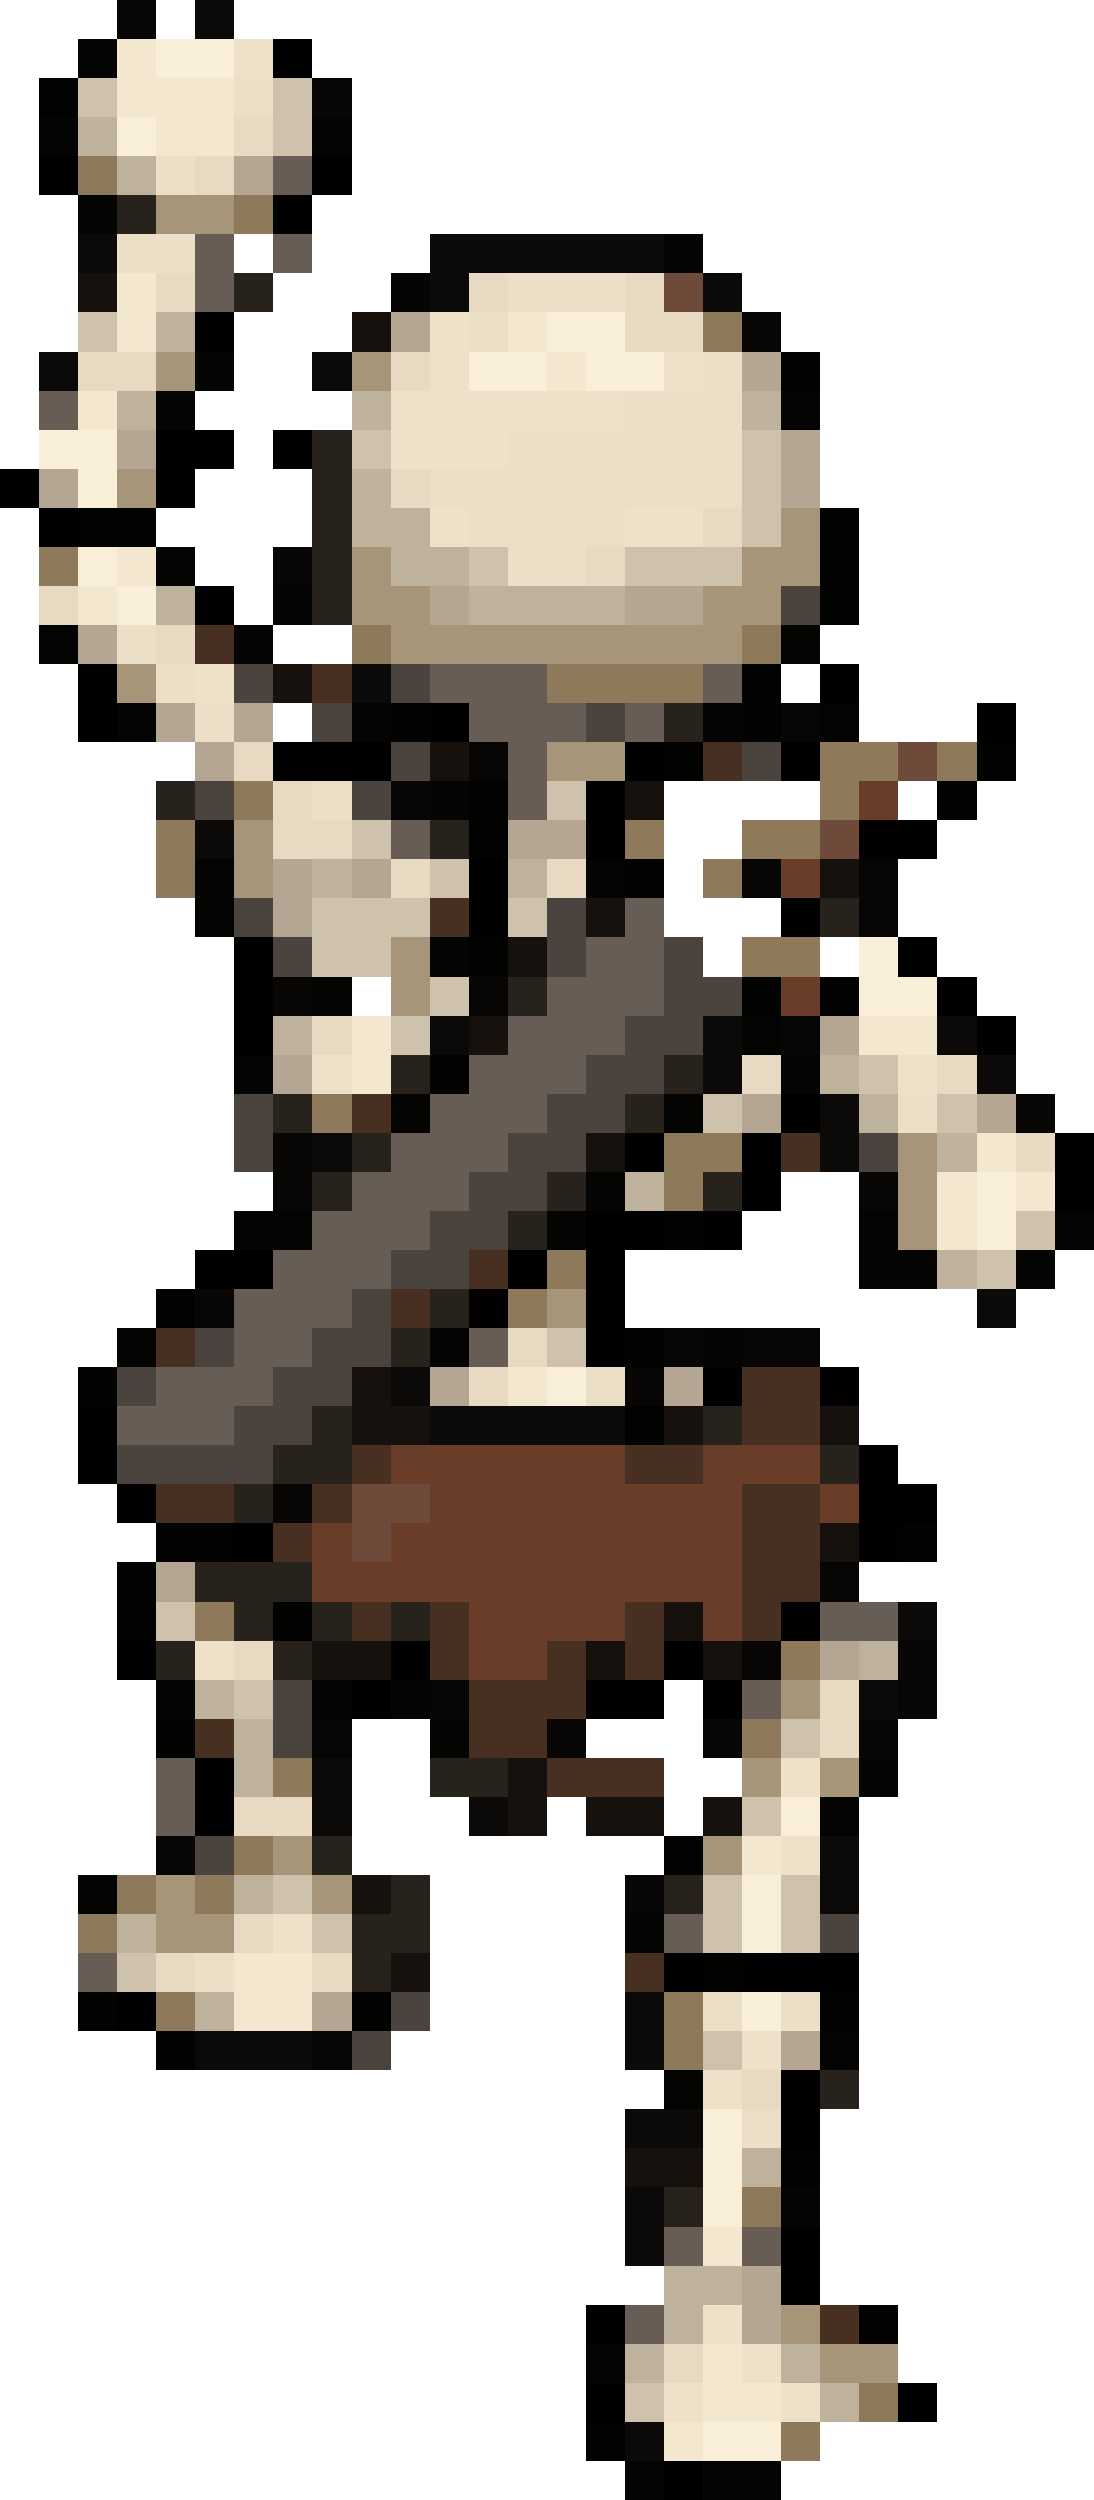
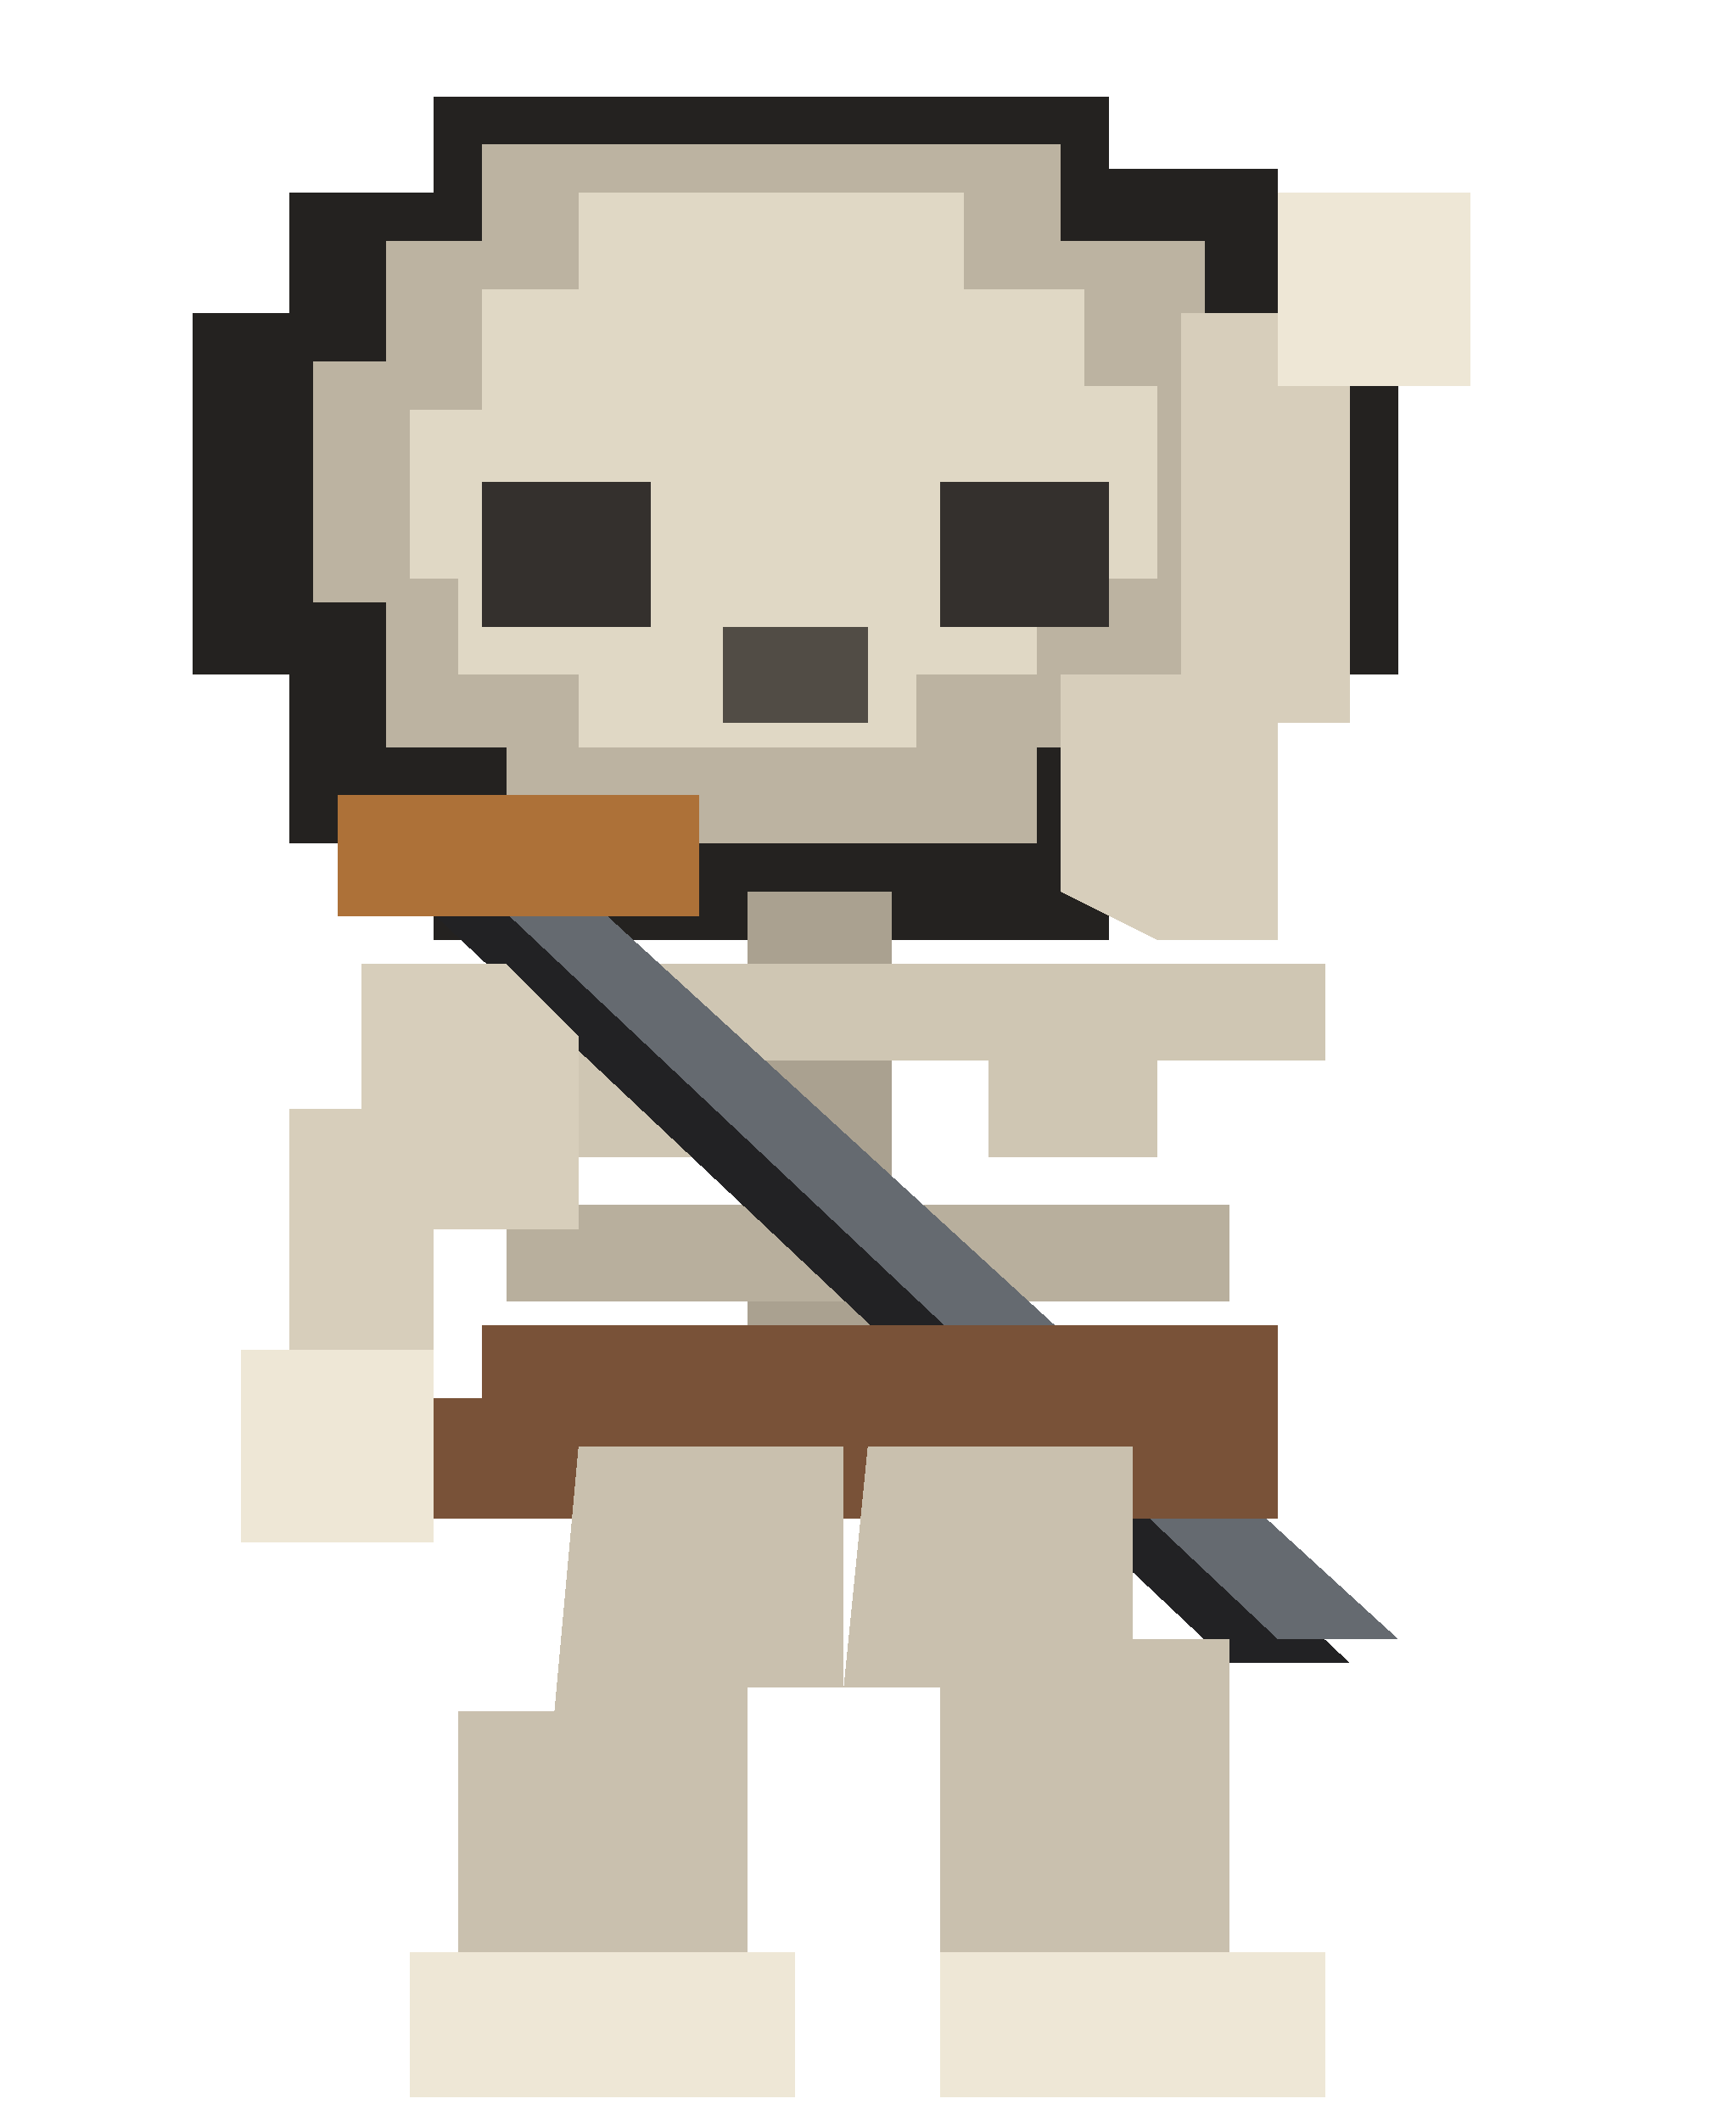
- <svg xmlns="http://www.w3.org/2000/svg" width="28" height="64" viewBox="0 0 28 64" shape-rendering="crispEdges">
-   <rect x="3" y="0" width="1" height="1" fill="#080604" />
-   <rect x="5" y="0" width="1" height="1" fill="#0b0a08" />
-   <rect x="2" y="1" width="1" height="1" fill="#040403" />
-   <rect x="3" y="1" width="1" height="1" fill="#f4e7d0" />
-   <rect x="4" y="1" width="2" height="1" fill="#f9efd9" />
-   <rect x="6" y="1" width="1" height="1" fill="#efe1c9" />
-   <rect x="7" y="1" width="1" height="1" fill="#000000" />
-   <rect x="1" y="2" width="1" height="1" fill="#020201" />
-   <rect x="2" y="2" width="1" height="1" fill="#cfc2ac" />
-   <rect x="3" y="2" width="3" height="1" fill="#f4e7d0" />
-   <rect x="6" y="2" width="1" height="1" fill="#ebdfc7" />
-   <rect x="7" y="2" width="1" height="1" fill="#cfc2ac" />
-   <rect x="8" y="2" width="1" height="1" fill="#080604" />
-   <rect x="1" y="3" width="1" height="1" fill="#040403" />
-   <rect x="2" y="3" width="1" height="1" fill="#bfb29c" />
-   <rect x="3" y="3" width="1" height="1" fill="#f9efd9" />
-   <rect x="4" y="3" width="2" height="1" fill="#f4e7d0" />
-   <rect x="6" y="3" width="1" height="1" fill="#e7d9c2" />
-   <rect x="7" y="3" width="1" height="1" fill="#cfc2ac" />
-   <rect x="8" y="3" width="1" height="1" fill="#040403" />
-   <rect x="1" y="4" width="1" height="1" fill="#000000" />
-   <rect x="2" y="4" width="1" height="1" fill="#8e7a5b" />
-   <rect x="3" y="4" width="1" height="1" fill="#bfb29c" />
-   <rect x="4" y="4" width="1" height="1" fill="#ebdfc7" />
-   <rect x="5" y="4" width="1" height="1" fill="#e7d9c2" />
-   <rect x="6" y="4" width="1" height="1" fill="#b4a692" />
-   <rect x="7" y="4" width="1" height="1" fill="#685d55" />
-   <rect x="8" y="4" width="1" height="1" fill="#000000" />
-   <rect x="2" y="5" width="1" height="1" fill="#040403" />
-   <rect x="3" y="5" width="1" height="1" fill="#28221d" />
-   <rect x="4" y="5" width="2" height="1" fill="#a79579" />
-   <rect x="6" y="5" width="1" height="1" fill="#8e7a5b" />
-   <rect x="7" y="5" width="1" height="1" fill="#000000" />
-   <rect x="2" y="6" width="1" height="1" fill="#0b0a08" />
-   <rect x="3" y="6" width="2" height="1" fill="#ebdfc7" />
-   <rect x="5" y="6" width="1" height="1" fill="#685d55" />
-   <rect x="7" y="6" width="1" height="1" fill="#685d55" />
-   <rect x="11" y="6" width="6" height="1" fill="#0b0a08" />
-   <rect x="17" y="6" width="1" height="1" fill="#040403" />
-   <rect x="2" y="7" width="1" height="1" fill="#17110d" />
-   <rect x="3" y="7" width="1" height="1" fill="#f4e7d0" />
-   <rect x="4" y="7" width="1" height="1" fill="#e7d9c2" />
-   <rect x="5" y="7" width="1" height="1" fill="#685d55" />
-   <rect x="6" y="7" width="1" height="1" fill="#28221d" />
-   <rect x="10" y="7" width="1" height="1" fill="#040403" />
-   <rect x="11" y="7" width="1" height="1" fill="#0b0a08" />
-   <rect x="12" y="7" width="1" height="1" fill="#e7d9c2" />
-   <rect x="13" y="7" width="3" height="1" fill="#ebdfc7" />
-   <rect x="16" y="7" width="1" height="1" fill="#e7d9c2" />
-   <rect x="17" y="7" width="1" height="1" fill="#6d4a3a" />
-   <rect x="18" y="7" width="1" height="1" fill="#0b0a08" />
-   <rect x="2" y="8" width="1" height="1" fill="#cfc2ac" />
-   <rect x="3" y="8" width="1" height="1" fill="#f4e7d0" />
-   <rect x="4" y="8" width="1" height="1" fill="#bfb29c" />
-   <rect x="5" y="8" width="1" height="1" fill="#000000" />
-   <rect x="9" y="8" width="1" height="1" fill="#17110d" />
-   <rect x="10" y="8" width="1" height="1" fill="#b4a692" />
-   <rect x="11" y="8" width="1" height="1" fill="#efe1c9" />
-   <rect x="12" y="8" width="1" height="1" fill="#ebdfc7" />
-   <rect x="13" y="8" width="1" height="1" fill="#f4e7d0" />
-   <rect x="14" y="8" width="2" height="1" fill="#f9efd9" />
-   <rect x="16" y="8" width="2" height="1" fill="#e7d9c2" />
-   <rect x="18" y="8" width="1" height="1" fill="#8e7a5b" />
-   <rect x="19" y="8" width="1" height="1" fill="#080604" />
-   <rect x="1" y="9" width="1" height="1" fill="#0b0a08" />
-   <rect x="2" y="9" width="2" height="1" fill="#e7d9c2" />
-   <rect x="4" y="9" width="1" height="1" fill="#a79579" />
-   <rect x="5" y="9" width="1" height="1" fill="#040403" />
-   <rect x="8" y="9" width="1" height="1" fill="#0b0a08" />
-   <rect x="9" y="9" width="1" height="1" fill="#a79579" />
-   <rect x="10" y="9" width="1" height="1" fill="#e7d9c2" />
-   <rect x="11" y="9" width="1" height="1" fill="#efe1c9" />
-   <rect x="12" y="9" width="2" height="1" fill="#f9efd9" />
-   <rect x="14" y="9" width="1" height="1" fill="#f4e7d0" />
-   <rect x="15" y="9" width="2" height="1" fill="#f9efd9" />
-   <rect x="17" y="9" width="1" height="1" fill="#efe1c9" />
-   <rect x="18" y="9" width="1" height="1" fill="#ebdfc7" />
-   <rect x="19" y="9" width="1" height="1" fill="#b4a692" />
-   <rect x="20" y="9" width="1" height="1" fill="#020201" />
-   <rect x="1" y="10" width="1" height="1" fill="#685d55" />
-   <rect x="2" y="10" width="1" height="1" fill="#f4e7d0" />
-   <rect x="3" y="10" width="1" height="1" fill="#bfb29c" />
-   <rect x="4" y="10" width="1" height="1" fill="#040403" />
-   <rect x="9" y="10" width="1" height="1" fill="#bfb29c" />
-   <rect x="10" y="10" width="6" height="1" fill="#efe1c9" />
-   <rect x="16" y="10" width="3" height="1" fill="#ebdfc7" />
-   <rect x="19" y="10" width="1" height="1" fill="#bfb29c" />
-   <rect x="20" y="10" width="1" height="1" fill="#040403" />
-   <rect x="1" y="11" width="2" height="1" fill="#f9efd9" />
-   <rect x="3" y="11" width="1" height="1" fill="#b4a692" />
-   <rect x="4" y="11" width="2" height="1" fill="#000000" />
-   <rect x="7" y="11" width="1" height="1" fill="#000002" />
-   <rect x="8" y="11" width="1" height="1" fill="#28221d" />
-   <rect x="9" y="11" width="1" height="1" fill="#cfc2ac" />
-   <rect x="10" y="11" width="3" height="1" fill="#efe1c9" />
-   <rect x="13" y="11" width="6" height="1" fill="#ebdfc7" />
-   <rect x="19" y="11" width="1" height="1" fill="#cfc2ac" />
-   <rect x="20" y="11" width="1" height="1" fill="#b4a692" />
-   <rect x="0" y="12" width="1" height="1" fill="#000000" />
-   <rect x="1" y="12" width="1" height="1" fill="#b4a692" />
-   <rect x="2" y="12" width="1" height="1" fill="#f9efd9" />
-   <rect x="3" y="12" width="1" height="1" fill="#a79579" />
-   <rect x="4" y="12" width="1" height="1" fill="#000000" />
-   <rect x="8" y="12" width="1" height="1" fill="#28221d" />
-   <rect x="9" y="12" width="1" height="1" fill="#bfb29c" />
-   <rect x="10" y="12" width="1" height="1" fill="#e7d9c2" />
-   <rect x="11" y="12" width="8" height="1" fill="#ebdfc7" />
-   <rect x="19" y="12" width="1" height="1" fill="#cfc2ac" />
-   <rect x="20" y="12" width="1" height="1" fill="#b4a692" />
-   <rect x="1" y="13" width="1" height="1" fill="#000000" />
-   <rect x="2" y="13" width="2" height="1" fill="#020201" />
-   <rect x="8" y="13" width="1" height="1" fill="#28221d" />
-   <rect x="9" y="13" width="2" height="1" fill="#bfb29c" />
-   <rect x="11" y="13" width="1" height="1" fill="#efe1c9" />
-   <rect x="12" y="13" width="4" height="1" fill="#ebdfc7" />
-   <rect x="16" y="13" width="2" height="1" fill="#efe1c9" />
-   <rect x="18" y="13" width="1" height="1" fill="#e7d9c2" />
-   <rect x="19" y="13" width="1" height="1" fill="#cfc2ac" />
-   <rect x="20" y="13" width="1" height="1" fill="#a79579" />
-   <rect x="21" y="13" width="1" height="1" fill="#020201" />
-   <rect x="1" y="14" width="1" height="1" fill="#8e7a5b" />
-   <rect x="2" y="14" width="1" height="1" fill="#f9efd9" />
-   <rect x="3" y="14" width="1" height="1" fill="#f4e7d0" />
-   <rect x="4" y="14" width="1" height="1" fill="#040403" />
-   <rect x="7" y="14" width="1" height="1" fill="#080604" />
-   <rect x="8" y="14" width="1" height="1" fill="#28221d" />
-   <rect x="9" y="14" width="1" height="1" fill="#a79579" />
-   <rect x="10" y="14" width="2" height="1" fill="#bfb29c" />
-   <rect x="12" y="14" width="1" height="1" fill="#cfc2ac" />
-   <rect x="13" y="14" width="2" height="1" fill="#ebdfc7" />
-   <rect x="15" y="14" width="1" height="1" fill="#e7d9c2" />
-   <rect x="16" y="14" width="3" height="1" fill="#cfc2ac" />
-   <rect x="19" y="14" width="2" height="1" fill="#a79579" />
-   <rect x="21" y="14" width="1" height="1" fill="#020201" />
-   <rect x="1" y="15" width="1" height="1" fill="#e7d9c2" />
-   <rect x="2" y="15" width="1" height="1" fill="#f4e7d0" />
-   <rect x="3" y="15" width="1" height="1" fill="#f9efd9" />
-   <rect x="4" y="15" width="1" height="1" fill="#bfb29c" />
-   <rect x="5" y="15" width="1" height="1" fill="#000002" />
-   <rect x="7" y="15" width="1" height="1" fill="#040403" />
-   <rect x="8" y="15" width="1" height="1" fill="#28221d" />
-   <rect x="9" y="15" width="2" height="1" fill="#a79579" />
-   <rect x="11" y="15" width="1" height="1" fill="#b4a692" />
-   <rect x="12" y="15" width="4" height="1" fill="#bfb29c" />
-   <rect x="16" y="15" width="2" height="1" fill="#b4a692" />
-   <rect x="18" y="15" width="2" height="1" fill="#a79579" />
-   <rect x="20" y="15" width="1" height="1" fill="#4b433d" />
-   <rect x="21" y="15" width="1" height="1" fill="#020201" />
-   <rect x="1" y="16" width="1" height="1" fill="#040403" />
-   <rect x="2" y="16" width="1" height="1" fill="#b4a692" />
-   <rect x="3" y="16" width="1" height="1" fill="#ebdfc7" />
-   <rect x="4" y="16" width="1" height="1" fill="#e7d9c2" />
-   <rect x="5" y="16" width="1" height="1" fill="#472f21" />
-   <rect x="6" y="16" width="1" height="1" fill="#040403" />
-   <rect x="9" y="16" width="1" height="1" fill="#8e7a5b" />
-   <rect x="10" y="16" width="9" height="1" fill="#a79579" />
-   <rect x="19" y="16" width="1" height="1" fill="#8e7a5b" />
-   <rect x="20" y="16" width="1" height="1" fill="#040403" />
-   <rect x="2" y="17" width="1" height="1" fill="#000000" />
-   <rect x="3" y="17" width="1" height="1" fill="#a79579" />
-   <rect x="4" y="17" width="1" height="1" fill="#ebdfc7" />
-   <rect x="5" y="17" width="1" height="1" fill="#efe1c9" />
-   <rect x="6" y="17" width="1" height="1" fill="#4b433d" />
-   <rect x="7" y="17" width="1" height="1" fill="#17110d" />
-   <rect x="8" y="17" width="1" height="1" fill="#472f21" />
-   <rect x="9" y="17" width="1" height="1" fill="#0b0a08" />
-   <rect x="10" y="17" width="1" height="1" fill="#4b433d" />
-   <rect x="11" y="17" width="3" height="1" fill="#685d55" />
-   <rect x="14" y="17" width="4" height="1" fill="#8e7a5b" />
-   <rect x="18" y="17" width="1" height="1" fill="#685d55" />
-   <rect x="19" y="17" width="1" height="1" fill="#020201" />
-   <rect x="21" y="17" width="1" height="1" fill="#000000" />
-   <rect x="2" y="18" width="1" height="1" fill="#000000" />
-   <rect x="3" y="18" width="1" height="1" fill="#040403" />
-   <rect x="4" y="18" width="1" height="1" fill="#b4a692" />
-   <rect x="5" y="18" width="1" height="1" fill="#ebdfc7" />
-   <rect x="6" y="18" width="1" height="1" fill="#b4a692" />
-   <rect x="8" y="18" width="1" height="1" fill="#4b433d" />
-   <rect x="9" y="18" width="1" height="1" fill="#040403" />
-   <rect x="10" y="18" width="1" height="1" fill="#020201" />
-   <rect x="11" y="18" width="1" height="1" fill="#000000" />
-   <rect x="12" y="18" width="3" height="1" fill="#685d55" />
-   <rect x="15" y="18" width="1" height="1" fill="#4b433d" />
-   <rect x="16" y="18" width="1" height="1" fill="#685d55" />
-   <rect x="17" y="18" width="1" height="1" fill="#28221d" />
-   <rect x="18" y="18" width="1" height="1" fill="#040403" />
-   <rect x="19" y="18" width="1" height="1" fill="#020201" />
-   <rect x="20" y="18" width="1" height="1" fill="#080604" />
-   <rect x="21" y="18" width="1" height="1" fill="#040403" />
-   <rect x="25" y="18" width="1" height="1" fill="#000000" />
-   <rect x="5" y="19" width="1" height="1" fill="#b4a692" />
-   <rect x="6" y="19" width="1" height="1" fill="#e7d9c2" />
-   <rect x="7" y="19" width="3" height="1" fill="#000000" />
-   <rect x="10" y="19" width="1" height="1" fill="#4b433d" />
-   <rect x="11" y="19" width="1" height="1" fill="#17110d" />
-   <rect x="12" y="19" width="1" height="1" fill="#080604" />
-   <rect x="13" y="19" width="1" height="1" fill="#685d55" />
-   <rect x="14" y="19" width="2" height="1" fill="#a79579" />
-   <rect x="16" y="19" width="1" height="1" fill="#000000" />
-   <rect x="17" y="19" width="1" height="1" fill="#020201" />
-   <rect x="18" y="19" width="1" height="1" fill="#472f21" />
-   <rect x="19" y="19" width="1" height="1" fill="#4b433d" />
-   <rect x="20" y="19" width="1" height="1" fill="#000000" />
-   <rect x="21" y="19" width="2" height="1" fill="#8e7a5b" />
-   <rect x="23" y="19" width="1" height="1" fill="#6d4a3a" />
-   <rect x="24" y="19" width="1" height="1" fill="#8e7a5b" />
-   <rect x="25" y="19" width="1" height="1" fill="#020201" />
-   <rect x="4" y="20" width="1" height="1" fill="#28221d" />
-   <rect x="5" y="20" width="1" height="1" fill="#4b433d" />
-   <rect x="6" y="20" width="1" height="1" fill="#8e7a5b" />
-   <rect x="7" y="20" width="1" height="1" fill="#e7d9c2" />
-   <rect x="8" y="20" width="1" height="1" fill="#ebdfc7" />
-   <rect x="9" y="20" width="1" height="1" fill="#4b433d" />
-   <rect x="10" y="20" width="1" height="1" fill="#080604" />
-   <rect x="11" y="20" width="1" height="1" fill="#040403" />
-   <rect x="12" y="20" width="1" height="1" fill="#020201" />
-   <rect x="13" y="20" width="1" height="1" fill="#685d55" />
-   <rect x="14" y="20" width="1" height="1" fill="#cfc2ac" />
-   <rect x="15" y="20" width="1" height="1" fill="#000000" />
-   <rect x="16" y="20" width="1" height="1" fill="#17110d" />
-   <rect x="21" y="20" width="1" height="1" fill="#8e7a5b" />
-   <rect x="22" y="20" width="1" height="1" fill="#693d28" />
-   <rect x="24" y="20" width="1" height="1" fill="#020201" />
-   <rect x="4" y="21" width="1" height="1" fill="#8e7a5b" />
-   <rect x="5" y="21" width="1" height="1" fill="#0b0a08" />
-   <rect x="6" y="21" width="1" height="1" fill="#a79579" />
-   <rect x="7" y="21" width="2" height="1" fill="#e7d9c2" />
-   <rect x="9" y="21" width="1" height="1" fill="#cfc2ac" />
-   <rect x="10" y="21" width="1" height="1" fill="#685d55" />
-   <rect x="11" y="21" width="1" height="1" fill="#28221d" />
-   <rect x="12" y="21" width="1" height="1" fill="#020201" />
-   <rect x="13" y="21" width="2" height="1" fill="#b4a692" />
-   <rect x="15" y="21" width="1" height="1" fill="#000000" />
-   <rect x="16" y="21" width="1" height="1" fill="#8e7a5b" />
-   <rect x="19" y="21" width="2" height="1" fill="#8e7a5b" />
-   <rect x="21" y="21" width="1" height="1" fill="#6d4a3a" />
-   <rect x="22" y="21" width="1" height="1" fill="#030001" />
-   <rect x="23" y="21" width="1" height="1" fill="#000000" />
-   <rect x="4" y="22" width="1" height="1" fill="#8e7a5b" />
-   <rect x="5" y="22" width="1" height="1" fill="#040403" />
-   <rect x="6" y="22" width="1" height="1" fill="#a79579" />
-   <rect x="7" y="22" width="1" height="1" fill="#b4a692" />
-   <rect x="8" y="22" width="1" height="1" fill="#bfb29c" />
-   <rect x="9" y="22" width="1" height="1" fill="#b4a692" />
-   <rect x="10" y="22" width="1" height="1" fill="#e7d9c2" />
-   <rect x="11" y="22" width="1" height="1" fill="#cfc2ac" />
-   <rect x="12" y="22" width="1" height="1" fill="#000000" />
-   <rect x="13" y="22" width="1" height="1" fill="#bfb29c" />
-   <rect x="14" y="22" width="1" height="1" fill="#e7d9c2" />
-   <rect x="15" y="22" width="1" height="1" fill="#040403" />
-   <rect x="16" y="22" width="1" height="1" fill="#020201" />
-   <rect x="18" y="22" width="1" height="1" fill="#8e7a5b" />
-   <rect x="19" y="22" width="1" height="1" fill="#080604" />
-   <rect x="20" y="22" width="1" height="1" fill="#693d28" />
-   <rect x="21" y="22" width="1" height="1" fill="#17110d" />
-   <rect x="22" y="22" width="1" height="1" fill="#080604" />
-   <rect x="5" y="23" width="1" height="1" fill="#040403" />
-   <rect x="6" y="23" width="1" height="1" fill="#4b433d" />
-   <rect x="7" y="23" width="1" height="1" fill="#b4a692" />
-   <rect x="8" y="23" width="3" height="1" fill="#cfc2ac" />
-   <rect x="11" y="23" width="1" height="1" fill="#472f21" />
-   <rect x="12" y="23" width="1" height="1" fill="#000000" />
-   <rect x="13" y="23" width="1" height="1" fill="#cfc2ac" />
-   <rect x="14" y="23" width="1" height="1" fill="#4b433d" />
-   <rect x="15" y="23" width="1" height="1" fill="#17110d" />
-   <rect x="16" y="23" width="1" height="1" fill="#685d55" />
-   <rect x="20" y="23" width="1" height="1" fill="#000000" />
-   <rect x="21" y="23" width="1" height="1" fill="#28221d" />
-   <rect x="22" y="23" width="1" height="1" fill="#080604" />
-   <rect x="6" y="24" width="1" height="1" fill="#000000" />
-   <rect x="7" y="24" width="1" height="1" fill="#4b433d" />
-   <rect x="8" y="24" width="2" height="1" fill="#cfc2ac" />
-   <rect x="10" y="24" width="1" height="1" fill="#a79579" />
-   <rect x="11" y="24" width="1" height="1" fill="#040403" />
-   <rect x="12" y="24" width="1" height="1" fill="#020201" />
-   <rect x="13" y="24" width="1" height="1" fill="#17110d" />
-   <rect x="14" y="24" width="1" height="1" fill="#4b433d" />
-   <rect x="15" y="24" width="2" height="1" fill="#685d55" />
-   <rect x="17" y="24" width="1" height="1" fill="#4b433d" />
-   <rect x="19" y="24" width="2" height="1" fill="#8e7a5b" />
-   <rect x="22" y="24" width="1" height="1" fill="#f9efd9" />
-   <rect x="23" y="24" width="1" height="1" fill="#000000" />
-   <rect x="6" y="25" width="1" height="1" fill="#000000" />
-   <rect x="7" y="25" width="1" height="1" fill="#080604" />
-   <rect x="8" y="25" width="1" height="1" fill="#040403" />
-   <rect x="10" y="25" width="1" height="1" fill="#a79579" />
-   <rect x="11" y="25" width="1" height="1" fill="#cfc2ac" />
-   <rect x="12" y="25" width="1" height="1" fill="#080604" />
-   <rect x="13" y="25" width="1" height="1" fill="#28221d" />
-   <rect x="14" y="25" width="3" height="1" fill="#685d55" />
-   <rect x="17" y="25" width="2" height="1" fill="#4b433d" />
-   <rect x="19" y="25" width="1" height="1" fill="#020201" />
-   <rect x="20" y="25" width="1" height="1" fill="#693d28" />
-   <rect x="21" y="25" width="1" height="1" fill="#020201" />
-   <rect x="22" y="25" width="2" height="1" fill="#f9efd9" />
-   <rect x="24" y="25" width="1" height="1" fill="#000002" />
-   <rect x="6" y="26" width="1" height="1" fill="#000000" />
-   <rect x="7" y="26" width="1" height="1" fill="#bfb29c" />
-   <rect x="8" y="26" width="1" height="1" fill="#e7d9c2" />
-   <rect x="9" y="26" width="1" height="1" fill="#f4e7d0" />
-   <rect x="10" y="26" width="1" height="1" fill="#cfc2ac" />
-   <rect x="11" y="26" width="1" height="1" fill="#0b0a08" />
-   <rect x="12" y="26" width="1" height="1" fill="#17110d" />
-   <rect x="13" y="26" width="3" height="1" fill="#685d55" />
-   <rect x="16" y="26" width="2" height="1" fill="#4b433d" />
-   <rect x="18" y="26" width="1" height="1" fill="#0b0a08" />
-   <rect x="19" y="26" width="1" height="1" fill="#040403" />
-   <rect x="20" y="26" width="1" height="1" fill="#080604" />
-   <rect x="21" y="26" width="1" height="1" fill="#b4a692" />
-   <rect x="22" y="26" width="2" height="1" fill="#f4e7d0" />
-   <rect x="24" y="26" width="1" height="1" fill="#0b0a08" />
-   <rect x="25" y="26" width="1" height="1" fill="#000000" />
-   <rect x="6" y="27" width="1" height="1" fill="#040403" />
-   <rect x="7" y="27" width="1" height="1" fill="#b4a692" />
-   <rect x="8" y="27" width="1" height="1" fill="#efe1c9" />
-   <rect x="9" y="27" width="1" height="1" fill="#f4e7d0" />
-   <rect x="10" y="27" width="1" height="1" fill="#28221d" />
-   <rect x="11" y="27" width="1" height="1" fill="#020201" />
-   <rect x="12" y="27" width="3" height="1" fill="#685d55" />
-   <rect x="15" y="27" width="2" height="1" fill="#4b433d" />
-   <rect x="17" y="27" width="1" height="1" fill="#28221d" />
-   <rect x="18" y="27" width="1" height="1" fill="#0b0a08" />
-   <rect x="19" y="27" width="1" height="1" fill="#e7d9c2" />
-   <rect x="20" y="27" width="1" height="1" fill="#040403" />
-   <rect x="21" y="27" width="1" height="1" fill="#bfb29c" />
-   <rect x="22" y="27" width="1" height="1" fill="#cfc2ac" />
-   <rect x="23" y="27" width="1" height="1" fill="#efe1c9" />
-   <rect x="24" y="27" width="1" height="1" fill="#e7d9c2" />
-   <rect x="25" y="27" width="1" height="1" fill="#0b0a08" />
-   <rect x="6" y="28" width="1" height="1" fill="#4b433d" />
-   <rect x="7" y="28" width="1" height="1" fill="#28221d" />
-   <rect x="8" y="28" width="1" height="1" fill="#8e7a5b" />
-   <rect x="9" y="28" width="1" height="1" fill="#472f21" />
-   <rect x="10" y="28" width="1" height="1" fill="#040403" />
-   <rect x="11" y="28" width="3" height="1" fill="#685d55" />
-   <rect x="14" y="28" width="2" height="1" fill="#4b433d" />
-   <rect x="16" y="28" width="1" height="1" fill="#28221d" />
-   <rect x="17" y="28" width="1" height="1" fill="#040403" />
-   <rect x="18" y="28" width="1" height="1" fill="#cfc2ac" />
-   <rect x="19" y="28" width="1" height="1" fill="#b4a692" />
-   <rect x="20" y="28" width="1" height="1" fill="#000000" />
-   <rect x="21" y="28" width="1" height="1" fill="#0b0a08" />
-   <rect x="22" y="28" width="1" height="1" fill="#bfb29c" />
-   <rect x="23" y="28" width="1" height="1" fill="#ebdfc7" />
-   <rect x="24" y="28" width="1" height="1" fill="#cfc2ac" />
-   <rect x="25" y="28" width="1" height="1" fill="#b4a692" />
-   <rect x="26" y="28" width="1" height="1" fill="#080604" />
-   <rect x="6" y="29" width="1" height="1" fill="#4b433d" />
-   <rect x="7" y="29" width="1" height="1" fill="#080604" />
-   <rect x="8" y="29" width="1" height="1" fill="#0b0a08" />
-   <rect x="9" y="29" width="1" height="1" fill="#28221d" />
-   <rect x="10" y="29" width="3" height="1" fill="#685d55" />
-   <rect x="13" y="29" width="2" height="1" fill="#4b433d" />
-   <rect x="15" y="29" width="1" height="1" fill="#17110d" />
-   <rect x="16" y="29" width="1" height="1" fill="#000000" />
-   <rect x="17" y="29" width="2" height="1" fill="#8e7a5b" />
-   <rect x="19" y="29" width="1" height="1" fill="#000000" />
-   <rect x="20" y="29" width="1" height="1" fill="#472f21" />
-   <rect x="21" y="29" width="1" height="1" fill="#0b0a08" />
-   <rect x="22" y="29" width="1" height="1" fill="#4b433d" />
-   <rect x="23" y="29" width="1" height="1" fill="#a79579" />
-   <rect x="24" y="29" width="1" height="1" fill="#bfb29c" />
-   <rect x="25" y="29" width="1" height="1" fill="#f4e7d0" />
-   <rect x="26" y="29" width="1" height="1" fill="#e7d9c2" />
-   <rect x="27" y="29" width="1" height="1" fill="#000000" />
-   <rect x="7" y="30" width="1" height="1" fill="#080604" />
-   <rect x="8" y="30" width="1" height="1" fill="#28221d" />
-   <rect x="9" y="30" width="3" height="1" fill="#685d55" />
-   <rect x="12" y="30" width="2" height="1" fill="#4b433d" />
-   <rect x="14" y="30" width="1" height="1" fill="#28221d" />
-   <rect x="15" y="30" width="1" height="1" fill="#040403" />
-   <rect x="16" y="30" width="1" height="1" fill="#bfb29c" />
-   <rect x="17" y="30" width="1" height="1" fill="#8e7a5b" />
-   <rect x="18" y="30" width="1" height="1" fill="#28221d" />
-   <rect x="19" y="30" width="1" height="1" fill="#000000" />
-   <rect x="22" y="30" width="1" height="1" fill="#080604" />
-   <rect x="23" y="30" width="1" height="1" fill="#a79579" />
-   <rect x="24" y="30" width="1" height="1" fill="#f4e7d0" />
-   <rect x="25" y="30" width="1" height="1" fill="#f9efd9" />
-   <rect x="26" y="30" width="1" height="1" fill="#f4e7d0" />
-   <rect x="27" y="30" width="1" height="1" fill="#000000" />
-   <rect x="6" y="31" width="2" height="1" fill="#040403" />
-   <rect x="8" y="31" width="3" height="1" fill="#685d55" />
-   <rect x="11" y="31" width="2" height="1" fill="#4b433d" />
-   <rect x="13" y="31" width="1" height="1" fill="#28221d" />
-   <rect x="14" y="31" width="1" height="1" fill="#040403" />
-   <rect x="15" y="31" width="2" height="1" fill="#000000" />
-   <rect x="17" y="31" width="1" height="1" fill="#020201" />
-   <rect x="18" y="31" width="1" height="1" fill="#000000" />
-   <rect x="22" y="31" width="1" height="1" fill="#040403" />
-   <rect x="23" y="31" width="1" height="1" fill="#a79579" />
-   <rect x="24" y="31" width="1" height="1" fill="#f4e7d0" />
-   <rect x="25" y="31" width="1" height="1" fill="#f9efd9" />
-   <rect x="26" y="31" width="1" height="1" fill="#cfc2ac" />
-   <rect x="27" y="31" width="1" height="1" fill="#040403" />
-   <rect x="5" y="32" width="2" height="1" fill="#000000" />
-   <rect x="7" y="32" width="3" height="1" fill="#685d55" />
-   <rect x="10" y="32" width="2" height="1" fill="#4b433d" />
-   <rect x="12" y="32" width="1" height="1" fill="#472f21" />
-   <rect x="13" y="32" width="1" height="1" fill="#000002" />
-   <rect x="14" y="32" width="1" height="1" fill="#8e7a5b" />
-   <rect x="15" y="32" width="1" height="1" fill="#000000" />
-   <rect x="22" y="32" width="2" height="1" fill="#040403" />
-   <rect x="24" y="32" width="1" height="1" fill="#bfb29c" />
-   <rect x="25" y="32" width="1" height="1" fill="#cfc2ac" />
-   <rect x="26" y="32" width="1" height="1" fill="#040403" />
-   <rect x="4" y="33" width="1" height="1" fill="#020201" />
-   <rect x="5" y="33" width="1" height="1" fill="#080604" />
-   <rect x="6" y="33" width="3" height="1" fill="#685d55" />
-   <rect x="9" y="33" width="1" height="1" fill="#4b433d" />
-   <rect x="10" y="33" width="1" height="1" fill="#472f21" />
-   <rect x="11" y="33" width="1" height="1" fill="#28221d" />
-   <rect x="12" y="33" width="1" height="1" fill="#030001" />
-   <rect x="13" y="33" width="1" height="1" fill="#8e7a5b" />
-   <rect x="14" y="33" width="1" height="1" fill="#a79579" />
-   <rect x="15" y="33" width="1" height="1" fill="#000000" />
-   <rect x="25" y="33" width="1" height="1" fill="#0b0a08" />
-   <rect x="3" y="34" width="1" height="1" fill="#040403" />
-   <rect x="4" y="34" width="1" height="1" fill="#472f21" />
-   <rect x="5" y="34" width="1" height="1" fill="#4b433d" />
-   <rect x="6" y="34" width="2" height="1" fill="#685d55" />
-   <rect x="8" y="34" width="2" height="1" fill="#4b433d" />
-   <rect x="10" y="34" width="1" height="1" fill="#28221d" />
-   <rect x="11" y="34" width="1" height="1" fill="#040403" />
-   <rect x="12" y="34" width="1" height="1" fill="#685d55" />
-   <rect x="13" y="34" width="1" height="1" fill="#e7d9c2" />
-   <rect x="14" y="34" width="1" height="1" fill="#cfc2ac" />
-   <rect x="15" y="34" width="1" height="1" fill="#000000" />
-   <rect x="16" y="34" width="1" height="1" fill="#020201" />
-   <rect x="17" y="34" width="1" height="1" fill="#080604" />
-   <rect x="18" y="34" width="1" height="1" fill="#040403" />
-   <rect x="19" y="34" width="2" height="1" fill="#080604" />
-   <rect x="2" y="35" width="1" height="1" fill="#020201" />
-   <rect x="3" y="35" width="1" height="1" fill="#4b433d" />
-   <rect x="4" y="35" width="3" height="1" fill="#685d55" />
-   <rect x="7" y="35" width="2" height="1" fill="#4b433d" />
-   <rect x="9" y="35" width="1" height="1" fill="#17110d" />
-   <rect x="10" y="35" width="1" height="1" fill="#0b0a08" />
-   <rect x="11" y="35" width="1" height="1" fill="#b4a692" />
-   <rect x="12" y="35" width="1" height="1" fill="#e7d9c2" />
-   <rect x="13" y="35" width="1" height="1" fill="#f4e7d0" />
-   <rect x="14" y="35" width="1" height="1" fill="#f9efd9" />
-   <rect x="15" y="35" width="1" height="1" fill="#ebdfc7" />
-   <rect x="16" y="35" width="1" height="1" fill="#080604" />
-   <rect x="17" y="35" width="1" height="1" fill="#b4a692" />
-   <rect x="18" y="35" width="1" height="1" fill="#000000" />
-   <rect x="19" y="35" width="2" height="1" fill="#472f21" />
-   <rect x="21" y="35" width="1" height="1" fill="#030001" />
-   <rect x="2" y="36" width="1" height="1" fill="#000000" />
-   <rect x="3" y="36" width="3" height="1" fill="#685d55" />
-   <rect x="6" y="36" width="2" height="1" fill="#4b433d" />
-   <rect x="8" y="36" width="1" height="1" fill="#28221d" />
-   <rect x="9" y="36" width="2" height="1" fill="#17110d" />
-   <rect x="11" y="36" width="5" height="1" fill="#0b0a08" />
-   <rect x="16" y="36" width="1" height="1" fill="#020201" />
-   <rect x="17" y="36" width="1" height="1" fill="#17110d" />
-   <rect x="18" y="36" width="1" height="1" fill="#28221d" />
-   <rect x="19" y="36" width="2" height="1" fill="#472f21" />
-   <rect x="21" y="36" width="1" height="1" fill="#17110d" />
-   <rect x="2" y="37" width="1" height="1" fill="#000000" />
-   <rect x="3" y="37" width="4" height="1" fill="#4b433d" />
-   <rect x="7" y="37" width="2" height="1" fill="#28221d" />
-   <rect x="9" y="37" width="1" height="1" fill="#472f21" />
-   <rect x="10" y="37" width="6" height="1" fill="#693d28" />
-   <rect x="16" y="37" width="2" height="1" fill="#472f21" />
-   <rect x="18" y="37" width="3" height="1" fill="#693d28" />
-   <rect x="21" y="37" width="1" height="1" fill="#28221d" />
-   <rect x="22" y="37" width="1" height="1" fill="#000000" />
-   <rect x="3" y="38" width="1" height="1" fill="#030001" />
-   <rect x="4" y="38" width="2" height="1" fill="#472f21" />
-   <rect x="6" y="38" width="1" height="1" fill="#28221d" />
-   <rect x="7" y="38" width="1" height="1" fill="#080604" />
-   <rect x="8" y="38" width="1" height="1" fill="#472f21" />
-   <rect x="9" y="38" width="2" height="1" fill="#6d4a3a" />
-   <rect x="11" y="38" width="8" height="1" fill="#693d28" />
-   <rect x="19" y="38" width="2" height="1" fill="#472f21" />
-   <rect x="21" y="38" width="1" height="1" fill="#693d28" />
-   <rect x="22" y="38" width="2" height="1" fill="#000000" />
-   <rect x="4" y="39" width="2" height="1" fill="#020201" />
-   <rect x="6" y="39" width="1" height="1" fill="#000000" />
-   <rect x="7" y="39" width="1" height="1" fill="#472f21" />
-   <rect x="8" y="39" width="1" height="1" fill="#693d28" />
-   <rect x="9" y="39" width="1" height="1" fill="#6d4a3a" />
-   <rect x="10" y="39" width="9" height="1" fill="#693d28" />
-   <rect x="19" y="39" width="2" height="1" fill="#472f21" />
-   <rect x="21" y="39" width="1" height="1" fill="#17110d" />
-   <rect x="22" y="39" width="1" height="1" fill="#000000" />
-   <rect x="23" y="39" width="1" height="1" fill="#020201" />
-   <rect x="3" y="40" width="1" height="1" fill="#020201" />
-   <rect x="4" y="40" width="1" height="1" fill="#b4a692" />
-   <rect x="5" y="40" width="3" height="1" fill="#28221d" />
-   <rect x="8" y="40" width="11" height="1" fill="#693d28" />
-   <rect x="19" y="40" width="2" height="1" fill="#472f21" />
-   <rect x="21" y="40" width="1" height="1" fill="#080604" />
-   <rect x="3" y="41" width="1" height="1" fill="#020201" />
-   <rect x="4" y="41" width="1" height="1" fill="#cfc2ac" />
-   <rect x="5" y="41" width="1" height="1" fill="#8e7a5b" />
-   <rect x="6" y="41" width="1" height="1" fill="#28221d" />
-   <rect x="7" y="41" width="1" height="1" fill="#020201" />
-   <rect x="8" y="41" width="1" height="1" fill="#28221d" />
-   <rect x="9" y="41" width="1" height="1" fill="#472f21" />
-   <rect x="10" y="41" width="1" height="1" fill="#28221d" />
-   <rect x="11" y="41" width="1" height="1" fill="#472f21" />
-   <rect x="12" y="41" width="4" height="1" fill="#693d28" />
-   <rect x="16" y="41" width="1" height="1" fill="#472f21" />
-   <rect x="17" y="41" width="1" height="1" fill="#17110d" />
-   <rect x="18" y="41" width="1" height="1" fill="#693d28" />
-   <rect x="19" y="41" width="1" height="1" fill="#472f21" />
-   <rect x="20" y="41" width="1" height="1" fill="#000002" />
-   <rect x="21" y="41" width="2" height="1" fill="#685d55" />
-   <rect x="23" y="41" width="1" height="1" fill="#0b0a08" />
-   <rect x="3" y="42" width="1" height="1" fill="#000002" />
-   <rect x="4" y="42" width="1" height="1" fill="#28221d" />
-   <rect x="5" y="42" width="1" height="1" fill="#efe1c9" />
-   <rect x="6" y="42" width="1" height="1" fill="#e7d9c2" />
-   <rect x="7" y="42" width="1" height="1" fill="#28221d" />
-   <rect x="8" y="42" width="2" height="1" fill="#17110d" />
-   <rect x="10" y="42" width="1" height="1" fill="#000000" />
-   <rect x="11" y="42" width="1" height="1" fill="#472f21" />
-   <rect x="12" y="42" width="2" height="1" fill="#693d28" />
-   <rect x="14" y="42" width="1" height="1" fill="#472f21" />
-   <rect x="15" y="42" width="1" height="1" fill="#17110d" />
-   <rect x="16" y="42" width="1" height="1" fill="#472f21" />
-   <rect x="17" y="42" width="1" height="1" fill="#000000" />
-   <rect x="18" y="42" width="1" height="1" fill="#17110d" />
-   <rect x="19" y="42" width="1" height="1" fill="#080604" />
-   <rect x="20" y="42" width="1" height="1" fill="#8e7a5b" />
-   <rect x="21" y="42" width="1" height="1" fill="#b4a692" />
-   <rect x="22" y="42" width="1" height="1" fill="#bfb29c" />
-   <rect x="23" y="42" width="1" height="1" fill="#080604" />
-   <rect x="4" y="43" width="1" height="1" fill="#040403" />
-   <rect x="5" y="43" width="1" height="1" fill="#bfb29c" />
-   <rect x="6" y="43" width="1" height="1" fill="#cfc2ac" />
-   <rect x="7" y="43" width="1" height="1" fill="#4b433d" />
-   <rect x="8" y="43" width="1" height="1" fill="#040403" />
-   <rect x="9" y="43" width="1" height="1" fill="#000000" />
-   <rect x="10" y="43" width="1" height="1" fill="#040403" />
-   <rect x="11" y="43" width="1" height="1" fill="#080604" />
-   <rect x="12" y="43" width="3" height="1" fill="#472f21" />
-   <rect x="15" y="43" width="2" height="1" fill="#000000" />
-   <rect x="18" y="43" width="1" height="1" fill="#000002" />
-   <rect x="19" y="43" width="1" height="1" fill="#685d55" />
-   <rect x="20" y="43" width="1" height="1" fill="#a79579" />
-   <rect x="21" y="43" width="1" height="1" fill="#e7d9c2" />
-   <rect x="22" y="43" width="1" height="1" fill="#0b0a08" />
-   <rect x="23" y="43" width="1" height="1" fill="#080604" />
-   <rect x="4" y="44" width="1" height="1" fill="#020201" />
-   <rect x="5" y="44" width="1" height="1" fill="#472f21" />
-   <rect x="6" y="44" width="1" height="1" fill="#bfb29c" />
-   <rect x="7" y="44" width="1" height="1" fill="#4b433d" />
-   <rect x="8" y="44" width="1" height="1" fill="#080604" />
-   <rect x="11" y="44" width="1" height="1" fill="#040403" />
-   <rect x="12" y="44" width="2" height="1" fill="#472f21" />
-   <rect x="14" y="44" width="1" height="1" fill="#080604" />
-   <rect x="18" y="44" width="1" height="1" fill="#080604" />
-   <rect x="19" y="44" width="1" height="1" fill="#8e7a5b" />
-   <rect x="20" y="44" width="1" height="1" fill="#cfc2ac" />
-   <rect x="21" y="44" width="1" height="1" fill="#e7d9c2" />
-   <rect x="22" y="44" width="1" height="1" fill="#080604" />
-   <rect x="4" y="45" width="1" height="1" fill="#685d55" />
-   <rect x="5" y="45" width="1" height="1" fill="#000000" />
-   <rect x="6" y="45" width="1" height="1" fill="#bfb29c" />
-   <rect x="7" y="45" width="1" height="1" fill="#8e7a5b" />
-   <rect x="8" y="45" width="1" height="1" fill="#0b0a08" />
-   <rect x="11" y="45" width="2" height="1" fill="#28221d" />
-   <rect x="13" y="45" width="1" height="1" fill="#17110d" />
-   <rect x="14" y="45" width="3" height="1" fill="#472f21" />
-   <rect x="19" y="45" width="1" height="1" fill="#a79579" />
-   <rect x="20" y="45" width="1" height="1" fill="#efe1c9" />
-   <rect x="21" y="45" width="1" height="1" fill="#a79579" />
-   <rect x="22" y="45" width="1" height="1" fill="#040403" />
-   <rect x="4" y="46" width="1" height="1" fill="#685d55" />
-   <rect x="5" y="46" width="1" height="1" fill="#000000" />
-   <rect x="6" y="46" width="2" height="1" fill="#e7d9c2" />
-   <rect x="8" y="46" width="1" height="1" fill="#0b0a08" />
-   <rect x="12" y="46" width="1" height="1" fill="#0b0a08" />
-   <rect x="13" y="46" width="1" height="1" fill="#17110d" />
-   <rect x="15" y="46" width="2" height="1" fill="#17110d" />
-   <rect x="18" y="46" width="1" height="1" fill="#17110d" />
-   <rect x="19" y="46" width="1" height="1" fill="#cfc2ac" />
-   <rect x="20" y="46" width="1" height="1" fill="#f9efd9" />
-   <rect x="21" y="46" width="1" height="1" fill="#040403" />
-   <rect x="4" y="47" width="1" height="1" fill="#080604" />
-   <rect x="5" y="47" width="1" height="1" fill="#4b433d" />
-   <rect x="6" y="47" width="1" height="1" fill="#8e7a5b" />
-   <rect x="7" y="47" width="1" height="1" fill="#a79579" />
-   <rect x="8" y="47" width="1" height="1" fill="#28221d" />
-   <rect x="17" y="47" width="1" height="1" fill="#020201" />
-   <rect x="18" y="47" width="1" height="1" fill="#a79579" />
-   <rect x="19" y="47" width="1" height="1" fill="#f4e7d0" />
-   <rect x="20" y="47" width="1" height="1" fill="#efe1c9" />
-   <rect x="21" y="47" width="1" height="1" fill="#0b0a08" />
-   <rect x="2" y="48" width="1" height="1" fill="#040403" />
-   <rect x="3" y="48" width="1" height="1" fill="#8e7a5b" />
-   <rect x="4" y="48" width="1" height="1" fill="#a79579" />
-   <rect x="5" y="48" width="1" height="1" fill="#8e7a5b" />
-   <rect x="6" y="48" width="1" height="1" fill="#bfb29c" />
-   <rect x="7" y="48" width="1" height="1" fill="#cfc2ac" />
-   <rect x="8" y="48" width="1" height="1" fill="#a79579" />
-   <rect x="9" y="48" width="1" height="1" fill="#17110d" />
-   <rect x="10" y="48" width="1" height="1" fill="#28221d" />
-   <rect x="16" y="48" width="1" height="1" fill="#080604" />
-   <rect x="17" y="48" width="1" height="1" fill="#28221d" />
-   <rect x="18" y="48" width="1" height="1" fill="#cfc2ac" />
-   <rect x="19" y="48" width="1" height="1" fill="#f9efd9" />
-   <rect x="20" y="48" width="1" height="1" fill="#cfc2ac" />
-   <rect x="21" y="48" width="1" height="1" fill="#0b0a08" />
-   <rect x="2" y="49" width="1" height="1" fill="#8e7a5b" />
-   <rect x="3" y="49" width="1" height="1" fill="#bfb29c" />
-   <rect x="4" y="49" width="2" height="1" fill="#a79579" />
-   <rect x="6" y="49" width="1" height="1" fill="#e7d9c2" />
-   <rect x="7" y="49" width="1" height="1" fill="#efe1c9" />
-   <rect x="8" y="49" width="1" height="1" fill="#cfc2ac" />
-   <rect x="9" y="49" width="2" height="1" fill="#28221d" />
-   <rect x="16" y="49" width="1" height="1" fill="#040403" />
-   <rect x="17" y="49" width="1" height="1" fill="#685d55" />
-   <rect x="18" y="49" width="1" height="1" fill="#cfc2ac" />
-   <rect x="19" y="49" width="1" height="1" fill="#f9efd9" />
-   <rect x="20" y="49" width="1" height="1" fill="#cfc2ac" />
-   <rect x="21" y="49" width="1" height="1" fill="#4b433d" />
-   <rect x="2" y="50" width="1" height="1" fill="#685d55" />
-   <rect x="3" y="50" width="1" height="1" fill="#cfc2ac" />
-   <rect x="4" y="50" width="1" height="1" fill="#e7d9c2" />
-   <rect x="5" y="50" width="1" height="1" fill="#ebdfc7" />
-   <rect x="6" y="50" width="2" height="1" fill="#f4e7d0" />
-   <rect x="8" y="50" width="1" height="1" fill="#e7d9c2" />
-   <rect x="9" y="50" width="1" height="1" fill="#28221d" />
-   <rect x="10" y="50" width="1" height="1" fill="#17110d" />
-   <rect x="16" y="50" width="1" height="1" fill="#472f21" />
-   <rect x="17" y="50" width="1" height="1" fill="#000000" />
-   <rect x="18" y="50" width="1" height="1" fill="#020201" />
-   <rect x="19" y="50" width="3" height="1" fill="#000000" />
-   <rect x="2" y="51" width="1" height="1" fill="#020201" />
-   <rect x="3" y="51" width="1" height="1" fill="#000000" />
-   <rect x="4" y="51" width="1" height="1" fill="#8e7a5b" />
-   <rect x="5" y="51" width="1" height="1" fill="#bfb29c" />
-   <rect x="6" y="51" width="2" height="1" fill="#f4e7d0" />
-   <rect x="8" y="51" width="1" height="1" fill="#b4a692" />
-   <rect x="9" y="51" width="1" height="1" fill="#020201" />
-   <rect x="10" y="51" width="1" height="1" fill="#4b433d" />
-   <rect x="16" y="51" width="1" height="1" fill="#0b0a08" />
-   <rect x="17" y="51" width="1" height="1" fill="#8e7a5b" />
-   <rect x="18" y="51" width="1" height="1" fill="#ebdfc7" />
-   <rect x="19" y="51" width="1" height="1" fill="#f9efd9" />
-   <rect x="20" y="51" width="1" height="1" fill="#ebdfc7" />
-   <rect x="21" y="51" width="1" height="1" fill="#020201" />
-   <rect x="4" y="52" width="1" height="1" fill="#020201" />
-   <rect x="5" y="52" width="3" height="1" fill="#0b0a08" />
-   <rect x="8" y="52" width="1" height="1" fill="#080604" />
-   <rect x="9" y="52" width="1" height="1" fill="#4b433d" />
-   <rect x="16" y="52" width="1" height="1" fill="#0b0a08" />
-   <rect x="17" y="52" width="1" height="1" fill="#8e7a5b" />
-   <rect x="18" y="52" width="1" height="1" fill="#cfc2ac" />
-   <rect x="19" y="52" width="1" height="1" fill="#efe1c9" />
-   <rect x="20" y="52" width="1" height="1" fill="#b4a692" />
-   <rect x="21" y="52" width="1" height="1" fill="#040403" />
-   <rect x="17" y="53" width="1" height="1" fill="#040403" />
-   <rect x="18" y="53" width="1" height="1" fill="#efe1c9" />
-   <rect x="19" y="53" width="1" height="1" fill="#e7d9c2" />
-   <rect x="20" y="53" width="1" height="1" fill="#000000" />
-   <rect x="21" y="53" width="1" height="1" fill="#28221d" />
-   <rect x="16" y="54" width="2" height="1" fill="#0b0a08" />
-   <rect x="18" y="54" width="1" height="1" fill="#f9efd9" />
-   <rect x="19" y="54" width="1" height="1" fill="#ebdfc7" />
-   <rect x="20" y="54" width="1" height="1" fill="#000000" />
-   <rect x="16" y="55" width="2" height="1" fill="#17110d" />
-   <rect x="18" y="55" width="1" height="1" fill="#f9efd9" />
-   <rect x="19" y="55" width="1" height="1" fill="#bfb29c" />
-   <rect x="20" y="55" width="1" height="1" fill="#020201" />
-   <rect x="16" y="56" width="1" height="1" fill="#0b0a08" />
-   <rect x="17" y="56" width="1" height="1" fill="#28221d" />
-   <rect x="18" y="56" width="1" height="1" fill="#f9efd9" />
-   <rect x="19" y="56" width="1" height="1" fill="#8e7a5b" />
-   <rect x="20" y="56" width="1" height="1" fill="#040403" />
-   <rect x="16" y="57" width="1" height="1" fill="#0b0a08" />
-   <rect x="17" y="57" width="1" height="1" fill="#685d55" />
-   <rect x="18" y="57" width="1" height="1" fill="#f4e7d0" />
-   <rect x="19" y="57" width="1" height="1" fill="#685d55" />
-   <rect x="20" y="57" width="1" height="1" fill="#000000" />
-   <rect x="17" y="58" width="2" height="1" fill="#bfb29c" />
-   <rect x="19" y="58" width="1" height="1" fill="#b4a692" />
-   <rect x="20" y="58" width="1" height="1" fill="#000000" />
-   <rect x="15" y="59" width="1" height="1" fill="#000000" />
-   <rect x="16" y="59" width="1" height="1" fill="#685d55" />
-   <rect x="17" y="59" width="1" height="1" fill="#bfb29c" />
-   <rect x="18" y="59" width="1" height="1" fill="#efe1c9" />
-   <rect x="19" y="59" width="1" height="1" fill="#b4a692" />
-   <rect x="20" y="59" width="1" height="1" fill="#a79579" />
-   <rect x="21" y="59" width="1" height="1" fill="#472f21" />
-   <rect x="22" y="59" width="1" height="1" fill="#020201" />
-   <rect x="15" y="60" width="1" height="1" fill="#040403" />
-   <rect x="16" y="60" width="1" height="1" fill="#bfb29c" />
-   <rect x="17" y="60" width="1" height="1" fill="#e7d9c2" />
-   <rect x="18" y="60" width="1" height="1" fill="#f4e7d0" />
-   <rect x="19" y="60" width="1" height="1" fill="#efe1c9" />
-   <rect x="20" y="60" width="1" height="1" fill="#bfb29c" />
-   <rect x="21" y="60" width="2" height="1" fill="#a79579" />
-   <rect x="15" y="61" width="1" height="1" fill="#000000" />
-   <rect x="16" y="61" width="1" height="1" fill="#cfc2ac" />
-   <rect x="17" y="61" width="1" height="1" fill="#efe1c9" />
-   <rect x="18" y="61" width="2" height="1" fill="#f4e7d0" />
-   <rect x="20" y="61" width="1" height="1" fill="#efe1c9" />
-   <rect x="21" y="61" width="1" height="1" fill="#bfb29c" />
-   <rect x="22" y="61" width="1" height="1" fill="#8e7a5b" />
-   <rect x="23" y="61" width="1" height="1" fill="#000002" />
-   <rect x="15" y="62" width="1" height="1" fill="#020201" />
-   <rect x="16" y="62" width="1" height="1" fill="#0b0a08" />
-   <rect x="17" y="62" width="1" height="1" fill="#f4e7d0" />
-   <rect x="18" y="62" width="2" height="1" fill="#f9efd9" />
-   <rect x="20" y="62" width="1" height="1" fill="#8e7a5b" />
-   <rect x="16" y="63" width="1" height="1" fill="#040403" />
-   <rect x="17" y="63" width="1" height="1" fill="#000002" />
-   <rect x="18" y="63" width="2" height="1" fill="#040403" />
+ <svg xmlns="http://www.w3.org/2000/svg" width="72" height="88" viewBox="0 0 72 88" shape-rendering="crispEdges">
+   <rect width="72" height="88" fill="none" />
+   <path fill="#242220" d="M18 4h28v3h7v6h5v15h-5v6h-7v5H18v-4h-6v-7H8V13h4V8h6z" />
+   <path fill="#bcb3a1" d="M20 6h24v4h6v5h4v11h-5v5h-6v4H21v-4h-5v-6h-3V15h3v-5h4z" />
+   <path fill="#e0d8c5" d="M24 8h16v4h5v4h3v8h-5v4h-5v3H24v-3h-5v-4h-2v-7h3v-5h4z" />
+   <rect x="20" y="20" width="7" height="6" fill="#34302d" />
+   <rect x="39" y="20" width="7" height="6" fill="#34302d" />
+   <rect x="30" y="26" width="6" height="4" fill="#514c45" />
+   <rect x="31" y="37" width="6" height="21" fill="#aaa190" />
+   <path fill="#cfc6b3" d="M17 40h38v4h-7v4h-7v-4H29v4h-7v-4h-5z" />
+   <rect x="21" y="50" width="30" height="4" fill="#b8af9d" />
+   <path fill="#222224" d="M17 37h5l34 32h-5z" />
+   <path fill="#656a70" d="M19 36h4l35 32h-5z" />
+   <rect x="14" y="33" width="15" height="5" fill="#ad7138" />
+   <path fill="#795238" d="M20 55h33v8H18v-5h2z" />
+   <path fill="#d7cebb" d="M48 39h5v-9h3V13h-7v15h-5v9z" />
+   <rect x="53" y="8" width="8" height="8" fill="#eee7d6" />
+   <path fill="#d7cebb" d="M21 40h-6v6h-3v13h6v-8h6v-8z" />
+   <rect x="10" y="56" width="8" height="8" fill="#eee7d6" />
+   <path fill="#c9c0ae" d="M36 60h11v8h4v17H39V70h-4z" />
+   <path fill="#c9c0ae" d="M24 60h11v10h-4v15H19V71h4z" />
+   <rect x="17" y="81" width="16" height="6" fill="#eee7d6" />
+   <rect x="39" y="81" width="16" height="6" fill="#eee7d6" />
</svg>
